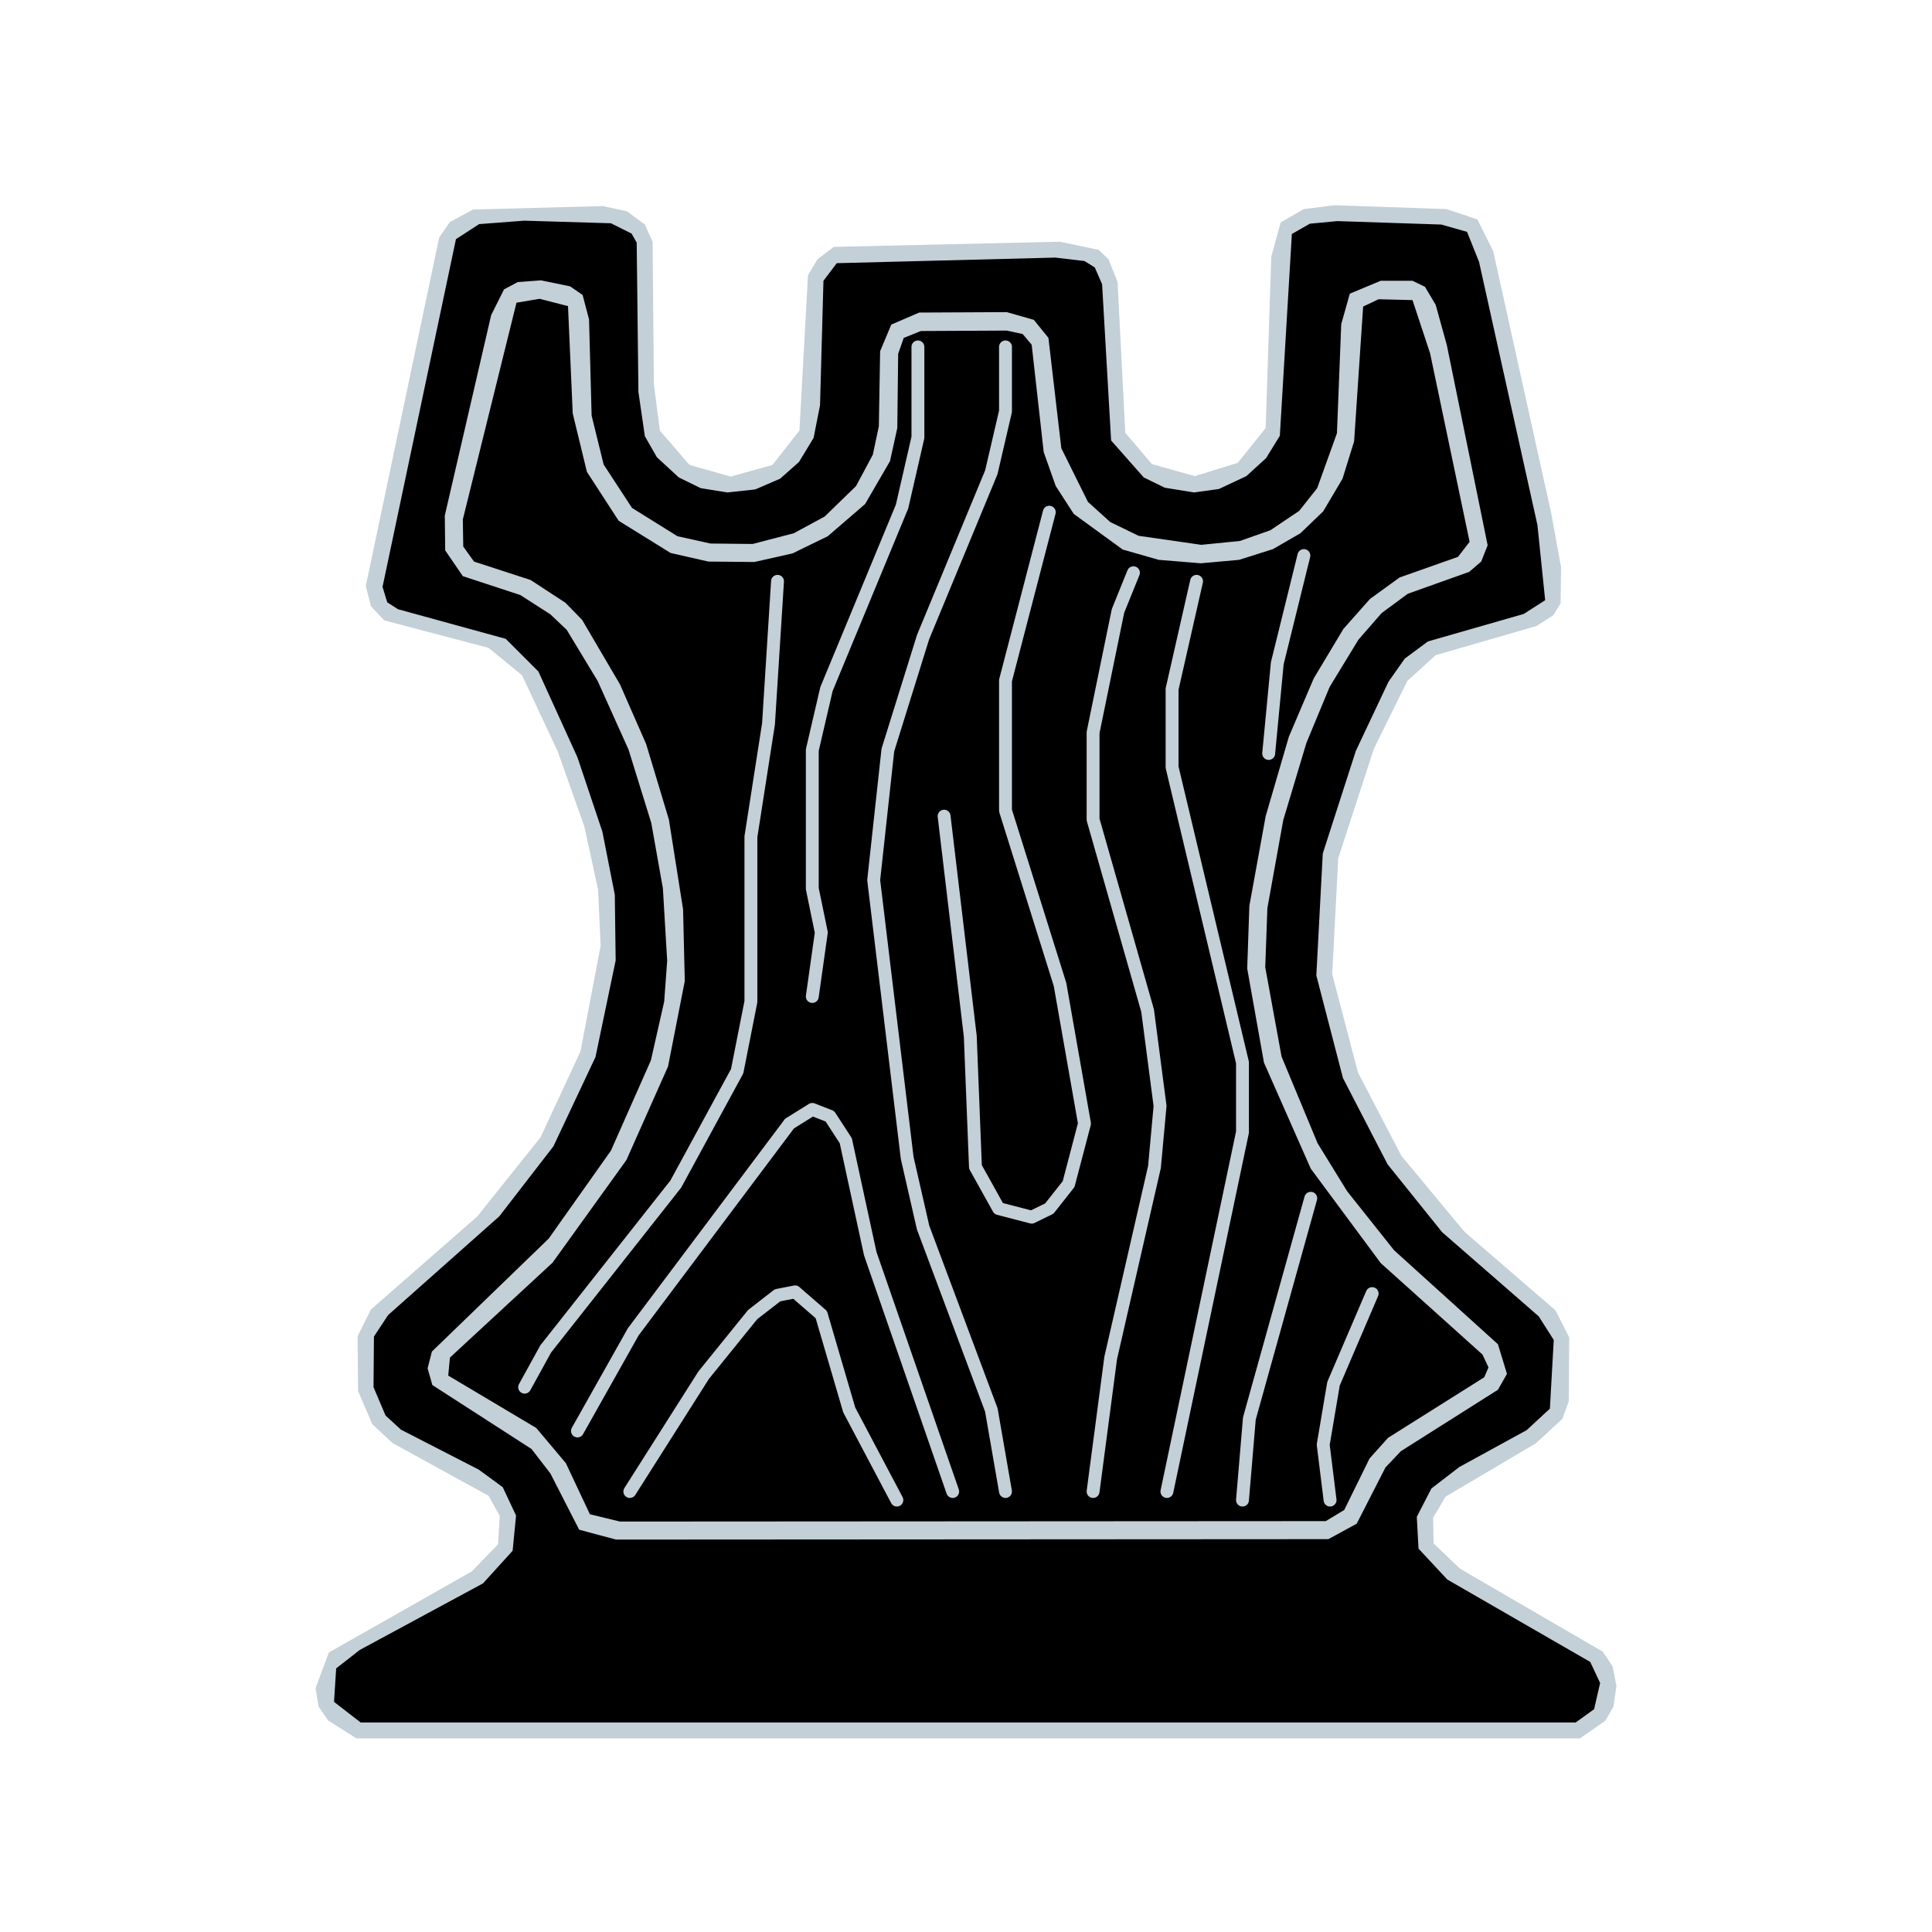
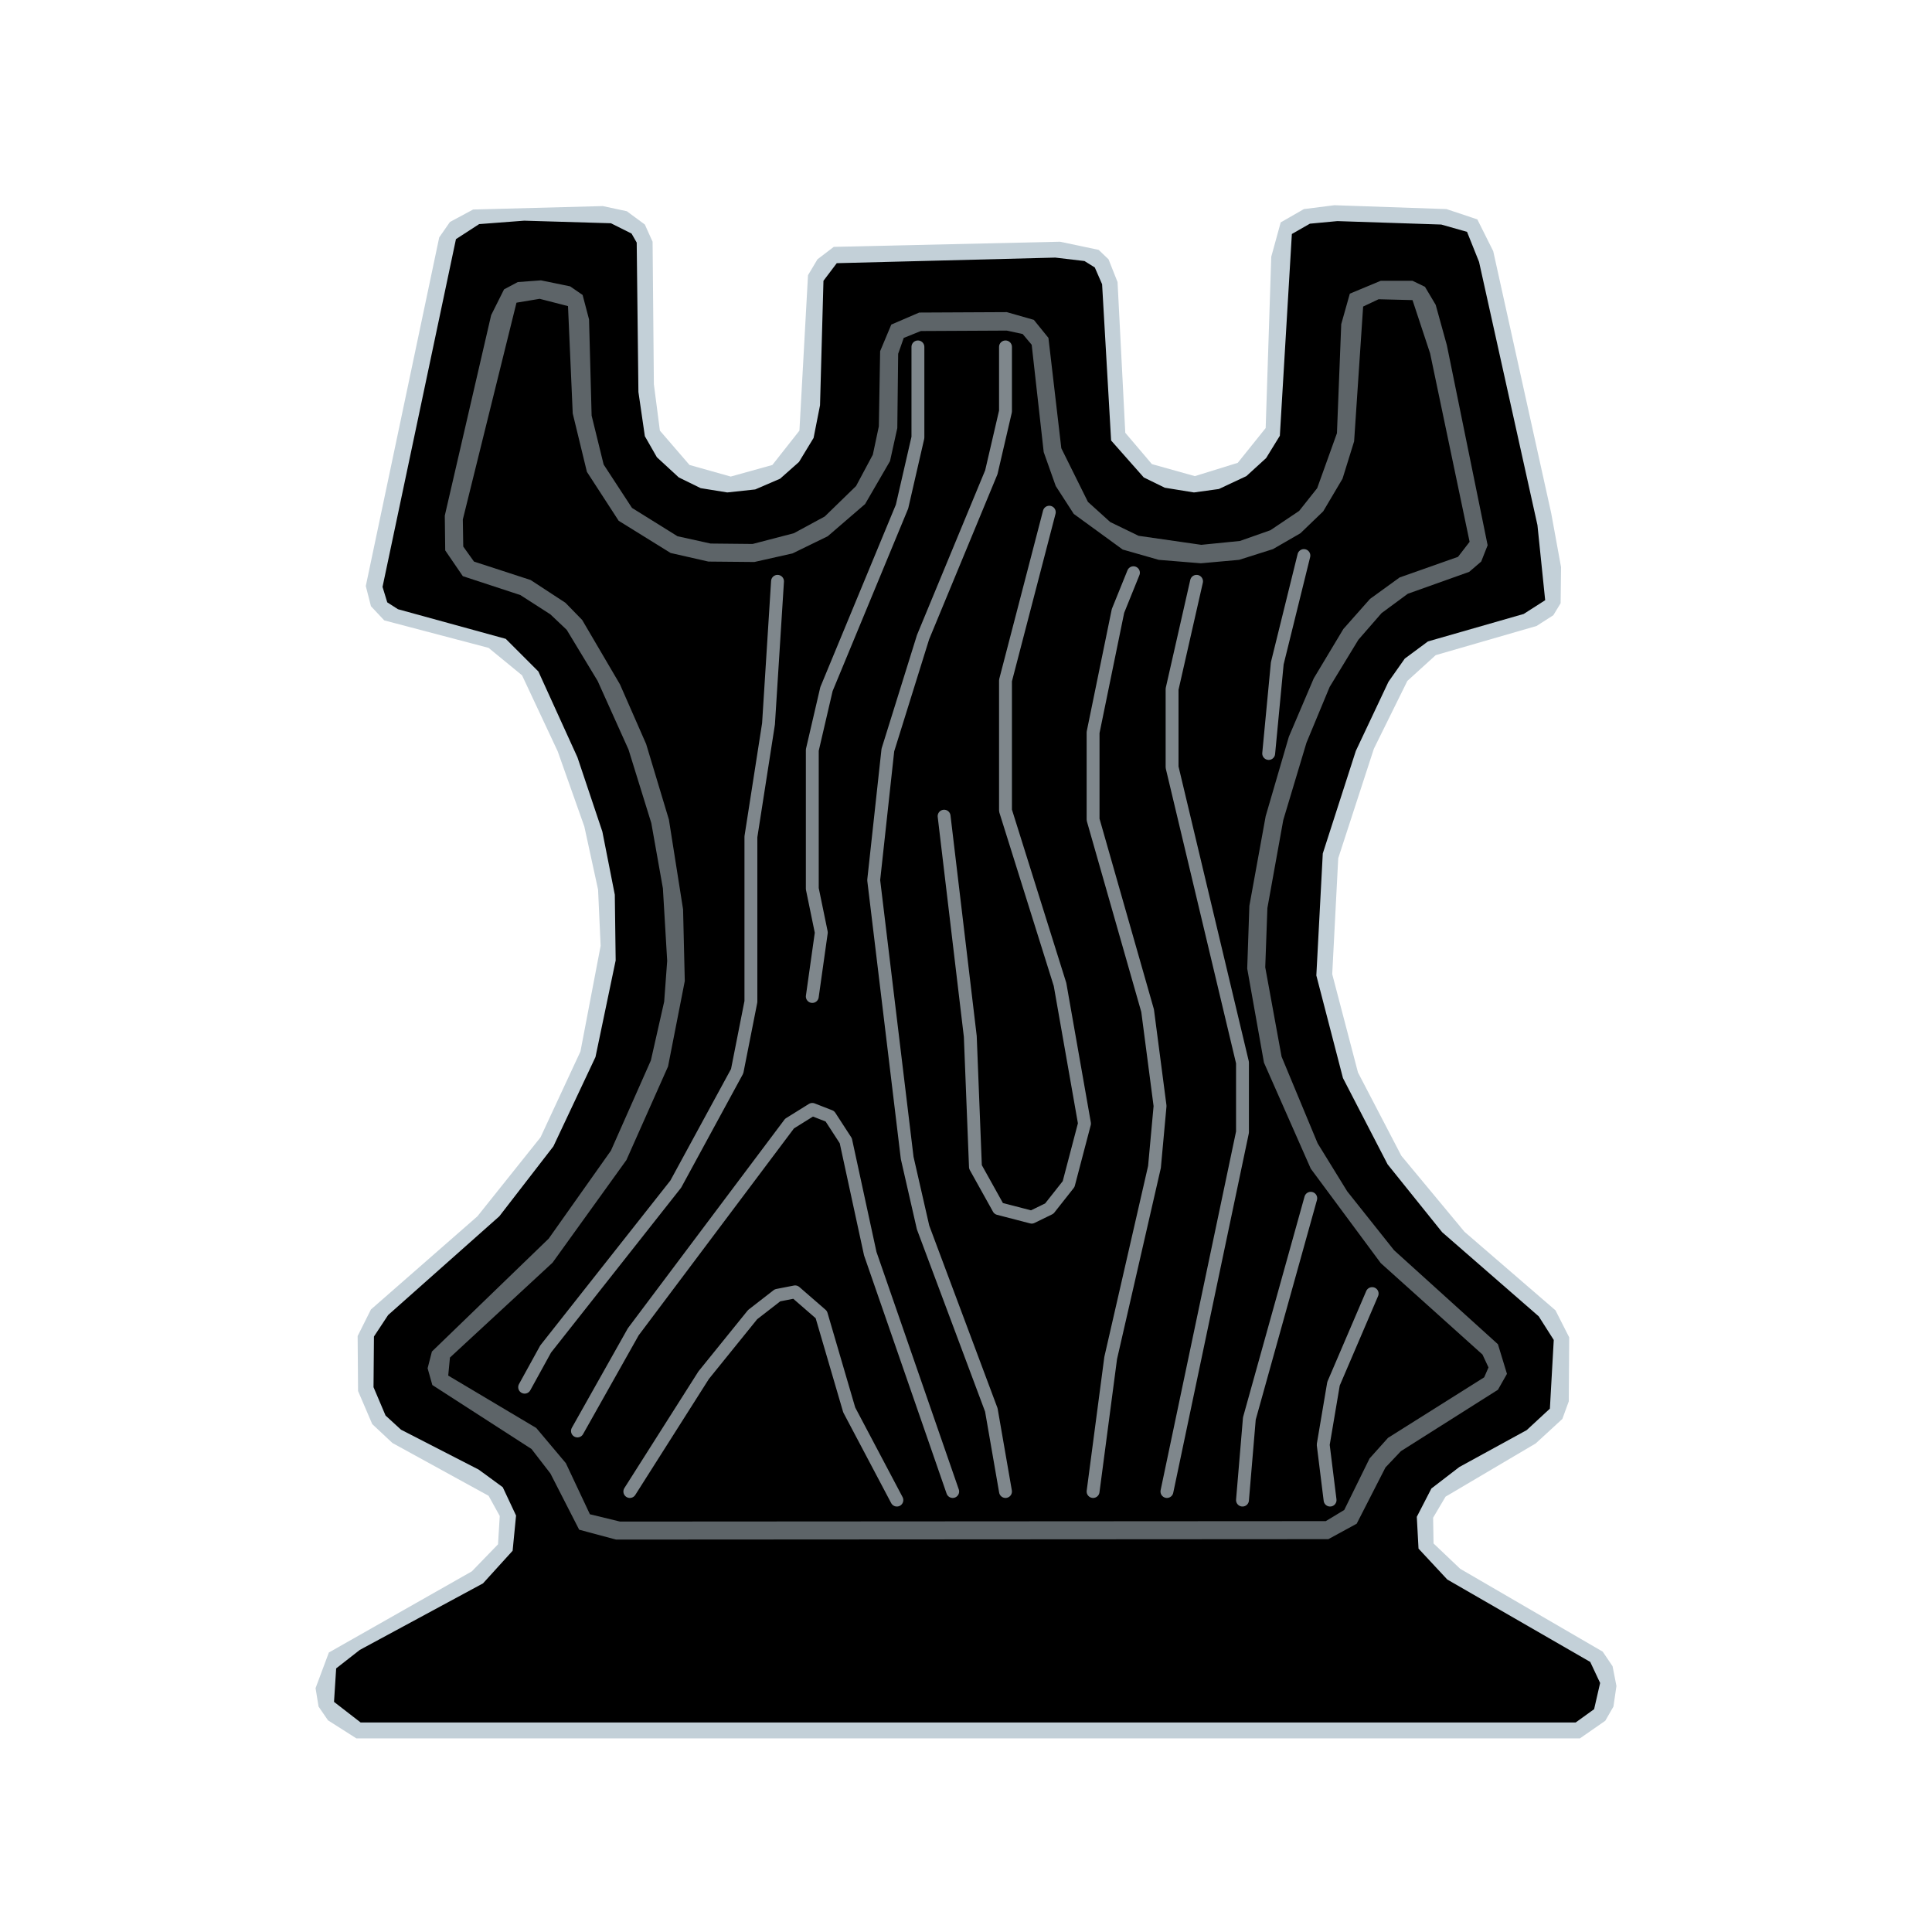
<svg xmlns="http://www.w3.org/2000/svg" viewBox="0 0 45 45" width="45" height="45">
  <path fill="#c3d0d8" d="M8.52 13.65L10.23 5.53L10.48 5.17L11.02 4.88L14.04 4.8L14.6 4.92L15.02 5.23L15.2 5.63L15.23 8.95L15.37 10.03L16.06 10.83L17.02 11.1L17.99 10.83L18.62 10.03L18.82 6.41L19.04 6.04L19.42 5.75L24.69 5.63L25.59 5.82L25.82 6.04L26.03 6.57L26.21 10.08L26.83 10.81L27.83 11.09L28.83 10.78L29.48 9.97L29.61 5.98L29.83 5.18L30.37 4.87L31.08 4.78L33.69 4.87L34.41 5.11L34.78 5.85L36.13 11.95L36.36 13.21L36.35 14.05L36.18 14.33L35.79 14.58L33.44 15.26L32.78 15.86L32 17.44L31.17 19.99L31.03 22.69L31.63 24.98L32.64 26.92L34.11 28.69L36.23 30.52L36.55 31.15L36.54 32.64L36.39 33.05L35.77 33.62L33.67 34.86L33.38 35.35L33.39 35.95L34.01 36.54L37.33 38.47L37.56 38.81L37.65 39.27L37.58 39.75L37.39 40.08L36.8 40.49L8.3 40.49L7.64 40.07L7.42 39.75L7.35 39.32L7.66 38.49L10.99 36.6L11.6 35.97L11.64 35.31L11.38 34.84L9.14 33.61L8.67 33.17L8.34 32.4L8.33 31.12L8.64 30.5L11.12 28.33L12.59 26.49L13.52 24.49L13.99 22.03L13.93 20.72L13.61 19.25L12.99 17.5L12.16 15.73L11.38 15.09L8.95 14.45L8.64 14.12Z" />
  <path fill="#000" d="M7.83 38.86L8.38 38.43L11.25 36.88L11.94 36.12L12.02 35.3L11.71 34.64L11.15 34.23L9.34 33.3L8.98 32.97L8.7 32.31L8.71 31.13L9.04 30.63L11.63 28.33L12.89 26.7L13.87 24.62L14.34 22.37L14.32 20.84L14.03 19.37L13.45 17.64L12.54 15.64L11.78 14.88L9.27 14.19L9.02 14.03L8.91 13.67L10.62 5.57L11.16 5.22L12.21 5.14L14.23 5.2L14.71 5.44L14.83 5.65L14.87 9.13L15.02 10.16L15.3 10.65L15.81 11.12L16.32 11.37L16.94 11.47L17.59 11.4L18.17 11.15L18.61 10.76L18.95 10.2L19.1 9.44L19.18 6.54L19.49 6.13L24.58 6L25.26 6.08L25.5 6.23L25.67 6.62L25.88 10.26L26.64 11.12L27.13 11.36L27.81 11.47L28.39 11.39L29.03 11.09L29.49 10.67L29.81 10.15L30.09 5.45L30.51 5.21L31.15 5.15L33.57 5.23L34.17 5.4L34.45 6.1L35.81 12.23L35.99 13.98L35.49 14.3L33.26 14.94L32.72 15.34L32.34 15.88L31.58 17.49L30.81 19.88L30.66 22.72L31.28 25.11L32.32 27.12L33.59 28.7L35.84 30.66L36.19 31.21L36.1 32.81L35.56 33.31L33.99 34.17L33.34 34.67L33 35.33L33.04 36.07L33.71 36.79L37.04 38.71L37.27 39.2L37.13 39.81L36.7 40.12L8.4 40.12L7.78 39.64Z" />
-   <path fill="#c3d0d8" d="M10.06 31.48L12.78 28.85L14.23 26.8L15.16 24.7L15.47 23.33L15.54 22.38L15.44 20.69L15.17 19.17L14.64 17.46L13.92 15.86L13.2 14.67L12.82 14.31L12.12 13.86L10.78 13.42L10.37 12.82L10.36 12.01L11.44 7.34L11.74 6.74L12.06 6.57L12.6 6.53L13.28 6.67L13.57 6.87L13.72 7.44L13.78 9.68L14.06 10.82L14.72 11.83L15.78 12.49L16.55 12.66L17.53 12.67L18.49 12.42L19.21 12.03L19.94 11.32L20.33 10.59L20.47 9.93L20.5 8.18L20.76 7.56L21.41 7.28L23.45 7.27L24.08 7.45L24.42 7.87L24.72 10.44L25.34 11.69L25.86 12.16L26.52 12.48L27.98 12.69L28.88 12.6L29.59 12.35L30.26 11.9L30.68 11.37L31.14 10.09L31.24 7.55L31.44 6.84L32.16 6.54L32.9 6.54L33.19 6.68L33.44 7.1L33.7 8.04L34.65 12.7L34.5 13.08L34.22 13.32L32.79 13.83L32.18 14.28L31.64 14.9L30.97 16L30.43 17.3L29.89 19.1L29.52 21.15L29.47 22.53L29.85 24.61L30.69 26.63L31.38 27.75L32.47 29.12L34.89 31.31L35.1 32L34.89 32.37L32.63 33.8L32.27 34.18L31.6 35.49L30.94 35.85L14.35 35.86L13.49 35.63L12.82 34.32L12.38 33.75L10.07 32.26L9.96 31.87ZM12.87 29.41L10.48 31.62L10.44 32.04L12.49 33.26L13.18 34.08L13.74 35.27L14.44 35.44L30.88 35.43L31.31 35.17L31.9 33.97L32.33 33.49L34.57 32.08L34.67 31.85L34.53 31.55L32.16 29.42L30.53 27.22L29.44 24.75L29.05 22.56L29.1 21.1L29.48 19.01L30.02 17.16L30.6 15.8L31.29 14.65L31.91 13.95L32.6 13.45L33.96 12.97L34.23 12.62L33.31 8.23L32.9 6.99L32.11 6.97L31.75 7.14L31.54 10.28L31.27 11.15L30.82 11.91L30.29 12.42L29.65 12.79L28.86 13.04L27.97 13.12L26.99 13.04L26.15 12.8L25.01 11.97L24.59 11.32L24.31 10.53L24.03 8.03L23.82 7.78L23.45 7.7L21.45 7.71L21.05 7.87L20.92 8.24L20.9 9.97L20.73 10.74L20.15 11.74L19.28 12.49L18.46 12.89L17.57 13.09L16.5 13.08L15.62 12.88L14.41 12.13L13.67 10.99L13.34 9.63L13.23 7.13L12.57 6.96L12.03 7.05L10.78 12.1L10.79 12.73L11.04 13.08L12.36 13.51L13.17 14.04L13.56 14.44L14.44 15.94L15.05 17.33L15.58 19.09L15.91 21.18L15.95 22.85L15.56 24.84L14.59 27.02Z" />
-   <path fill="none" stroke="#c3d0d8" stroke-width="0.3" stroke-linecap="round" stroke-linejoin="round" d="M23.42 8.08L23.42 9.58L23.09 11L21.5 14.84L20.68 17.47L20.35 20.5L21.13 26.97L21.5 28.59L23.09 32.84L23.42 34.74M24.44 11.93L23.42 15.85L23.42 18.88L24.69 22.93L25.26 26.17L24.89 27.58L24.44 28.15L24.03 28.35L23.26 28.15L22.72 27.18L22.6 24.14L21.99 19.01M26.4 13.34L26.04 14.23L25.46 17.06L25.46 19.09L26.73 23.54L27.02 25.76L26.89 27.18L25.87 31.63L25.46 34.74M27.87 13.54L27.3 16.05L27.3 17.87L28.94 24.75L28.94 26.37L27.18 34.74M18.11 13.54L17.9 16.86L17.49 19.49L17.49 23.33L17.17 24.95L15.74 27.58L12.71 31.42L12.22 32.31M13.45 33.33L14.75 31.02L18.39 26.17L18.92 25.84L19.33 26L19.7 26.57L20.27 29.2L22.19 34.74M21.38 8.08L21.38 10.19L21.01 11.8L19.25 16.05L18.92 17.47L18.92 20.7L19.13 21.72L18.92 23.21M14.67 34.74L16.39 32.03L17.53 30.62L18.11 30.17L18.52 30.09L19.13 30.62L19.78 32.84L20.89 34.94M30.53 27.91L29.1 33.04L28.94 34.94M31.96 30.13L31.06 32.23L30.82 33.65L30.98 34.94M30.37 12.94L29.75 15.45L29.55 17.55" />
+   <path fill="#c3d0d8" d="M10.06 31.48L12.78 28.85L14.23 26.8L15.16 24.7L15.47 23.33L15.54 22.38L15.44 20.69L15.17 19.17L14.64 17.46L13.92 15.86L13.2 14.67L12.82 14.31L12.12 13.86L10.78 13.42L10.37 12.82L10.36 12.01L11.44 7.34L11.74 6.74L12.06 6.57L12.6 6.53L13.28 6.67L13.57 6.87L13.72 7.44L13.78 9.68L14.06 10.82L14.72 11.83L15.78 12.49L16.55 12.66L17.53 12.67L18.49 12.42L19.21 12.03L19.94 11.32L20.33 10.59L20.47 9.93L20.5 8.18L20.76 7.56L21.41 7.28L23.45 7.27L24.08 7.45L24.42 7.87L24.72 10.44L25.34 11.69L25.86 12.16L26.52 12.48L27.98 12.69L28.88 12.6L29.59 12.35L30.26 11.9L30.68 11.37L31.14 10.09L31.24 7.55L31.44 6.84L32.16 6.54L32.9 6.54L33.19 6.68L33.44 7.1L33.7 8.04L34.65 12.7L34.5 13.08L34.22 13.32L32.79 13.83L32.18 14.28L31.64 14.9L30.97 16L30.43 17.3L29.89 19.1L29.52 21.15L29.47 22.53L29.85 24.61L30.69 26.63L31.38 27.75L32.47 29.12L34.89 31.31L35.1 32L34.89 32.37L32.63 33.8L32.27 34.18L31.6 35.49L30.94 35.85L14.35 35.86L13.49 35.63L12.82 34.32L12.38 33.75L10.07 32.26L9.96 31.87ZM12.87 29.41L10.48 31.62L10.44 32.04L12.49 33.26L13.18 34.08L13.74 35.27L14.44 35.44L30.88 35.43L31.31 35.17L31.9 33.97L32.33 33.49L34.57 32.08L34.67 31.85L34.53 31.55L32.16 29.42L30.53 27.22L29.44 24.75L29.05 22.56L29.1 21.1L29.48 19.01L30.02 17.16L30.6 15.8L31.29 14.65L31.91 13.95L32.6 13.45L33.96 12.97L34.23 12.62L33.31 8.23L32.9 6.99L32.11 6.97L31.75 7.14L31.54 10.28L31.27 11.15L30.82 11.91L30.29 12.42L29.65 12.79L28.86 13.04L27.97 13.12L26.99 13.04L26.15 12.8L25.01 11.97L24.59 11.32L24.31 10.53L24.03 8.03L23.82 7.78L23.45 7.7L21.45 7.71L21.05 7.87L20.92 8.24L20.9 9.97L20.73 10.74L20.15 11.74L19.28 12.49L18.46 12.89L17.57 13.09L16.5 13.08L15.62 12.88L14.41 12.13L13.67 10.99L13.34 9.63L13.23 7.13L12.57 6.96L12.03 7.05L10.78 12.1L10.79 12.73L11.04 13.08L12.36 13.51L13.17 14.04L13.56 14.44L14.44 15.94L15.05 17.33L15.58 19.09L15.91 21.18L15.95 22.85L15.56 24.84L14.59 27.02Z" fill-opacity="0.48" />
+   <path fill="none" stroke="#c3d0d8" stroke-width="0.3" stroke-linecap="round" stroke-linejoin="round" d="M23.42 8.08L23.42 9.58L23.09 11L21.5 14.84L20.68 17.47L20.35 20.5L21.13 26.97L21.5 28.59L23.09 32.84L23.42 34.74M24.44 11.93L23.42 15.85L23.42 18.88L24.69 22.93L25.26 26.17L24.89 27.58L24.44 28.15L24.03 28.35L23.26 28.15L22.72 27.18L22.6 24.14L21.99 19.01M26.4 13.34L26.04 14.23L25.46 17.06L25.46 19.09L26.73 23.54L27.02 25.76L26.89 27.18L25.87 31.63L25.46 34.74M27.87 13.54L27.3 16.05L27.3 17.87L28.94 24.75L28.94 26.37L27.18 34.74M18.11 13.54L17.9 16.86L17.49 19.49L17.49 23.33L17.17 24.95L15.74 27.58L12.71 31.42L12.22 32.31M13.45 33.33L14.75 31.02L18.39 26.17L18.92 25.84L19.33 26L19.7 26.57L20.27 29.2L22.19 34.74M21.38 8.08L21.38 10.19L21.01 11.8L19.25 16.05L18.92 17.47L18.92 20.7L19.13 21.72L18.92 23.21M14.67 34.74L16.39 32.03L17.53 30.62L18.11 30.17L18.52 30.09L19.13 30.62L19.78 32.84L20.89 34.94M30.53 27.91L29.1 33.04L28.94 34.94M31.96 30.13L31.06 32.23L30.82 33.65L30.98 34.94M30.37 12.94L29.75 15.45L29.55 17.55" stroke-opacity="0.65" />
</svg>
